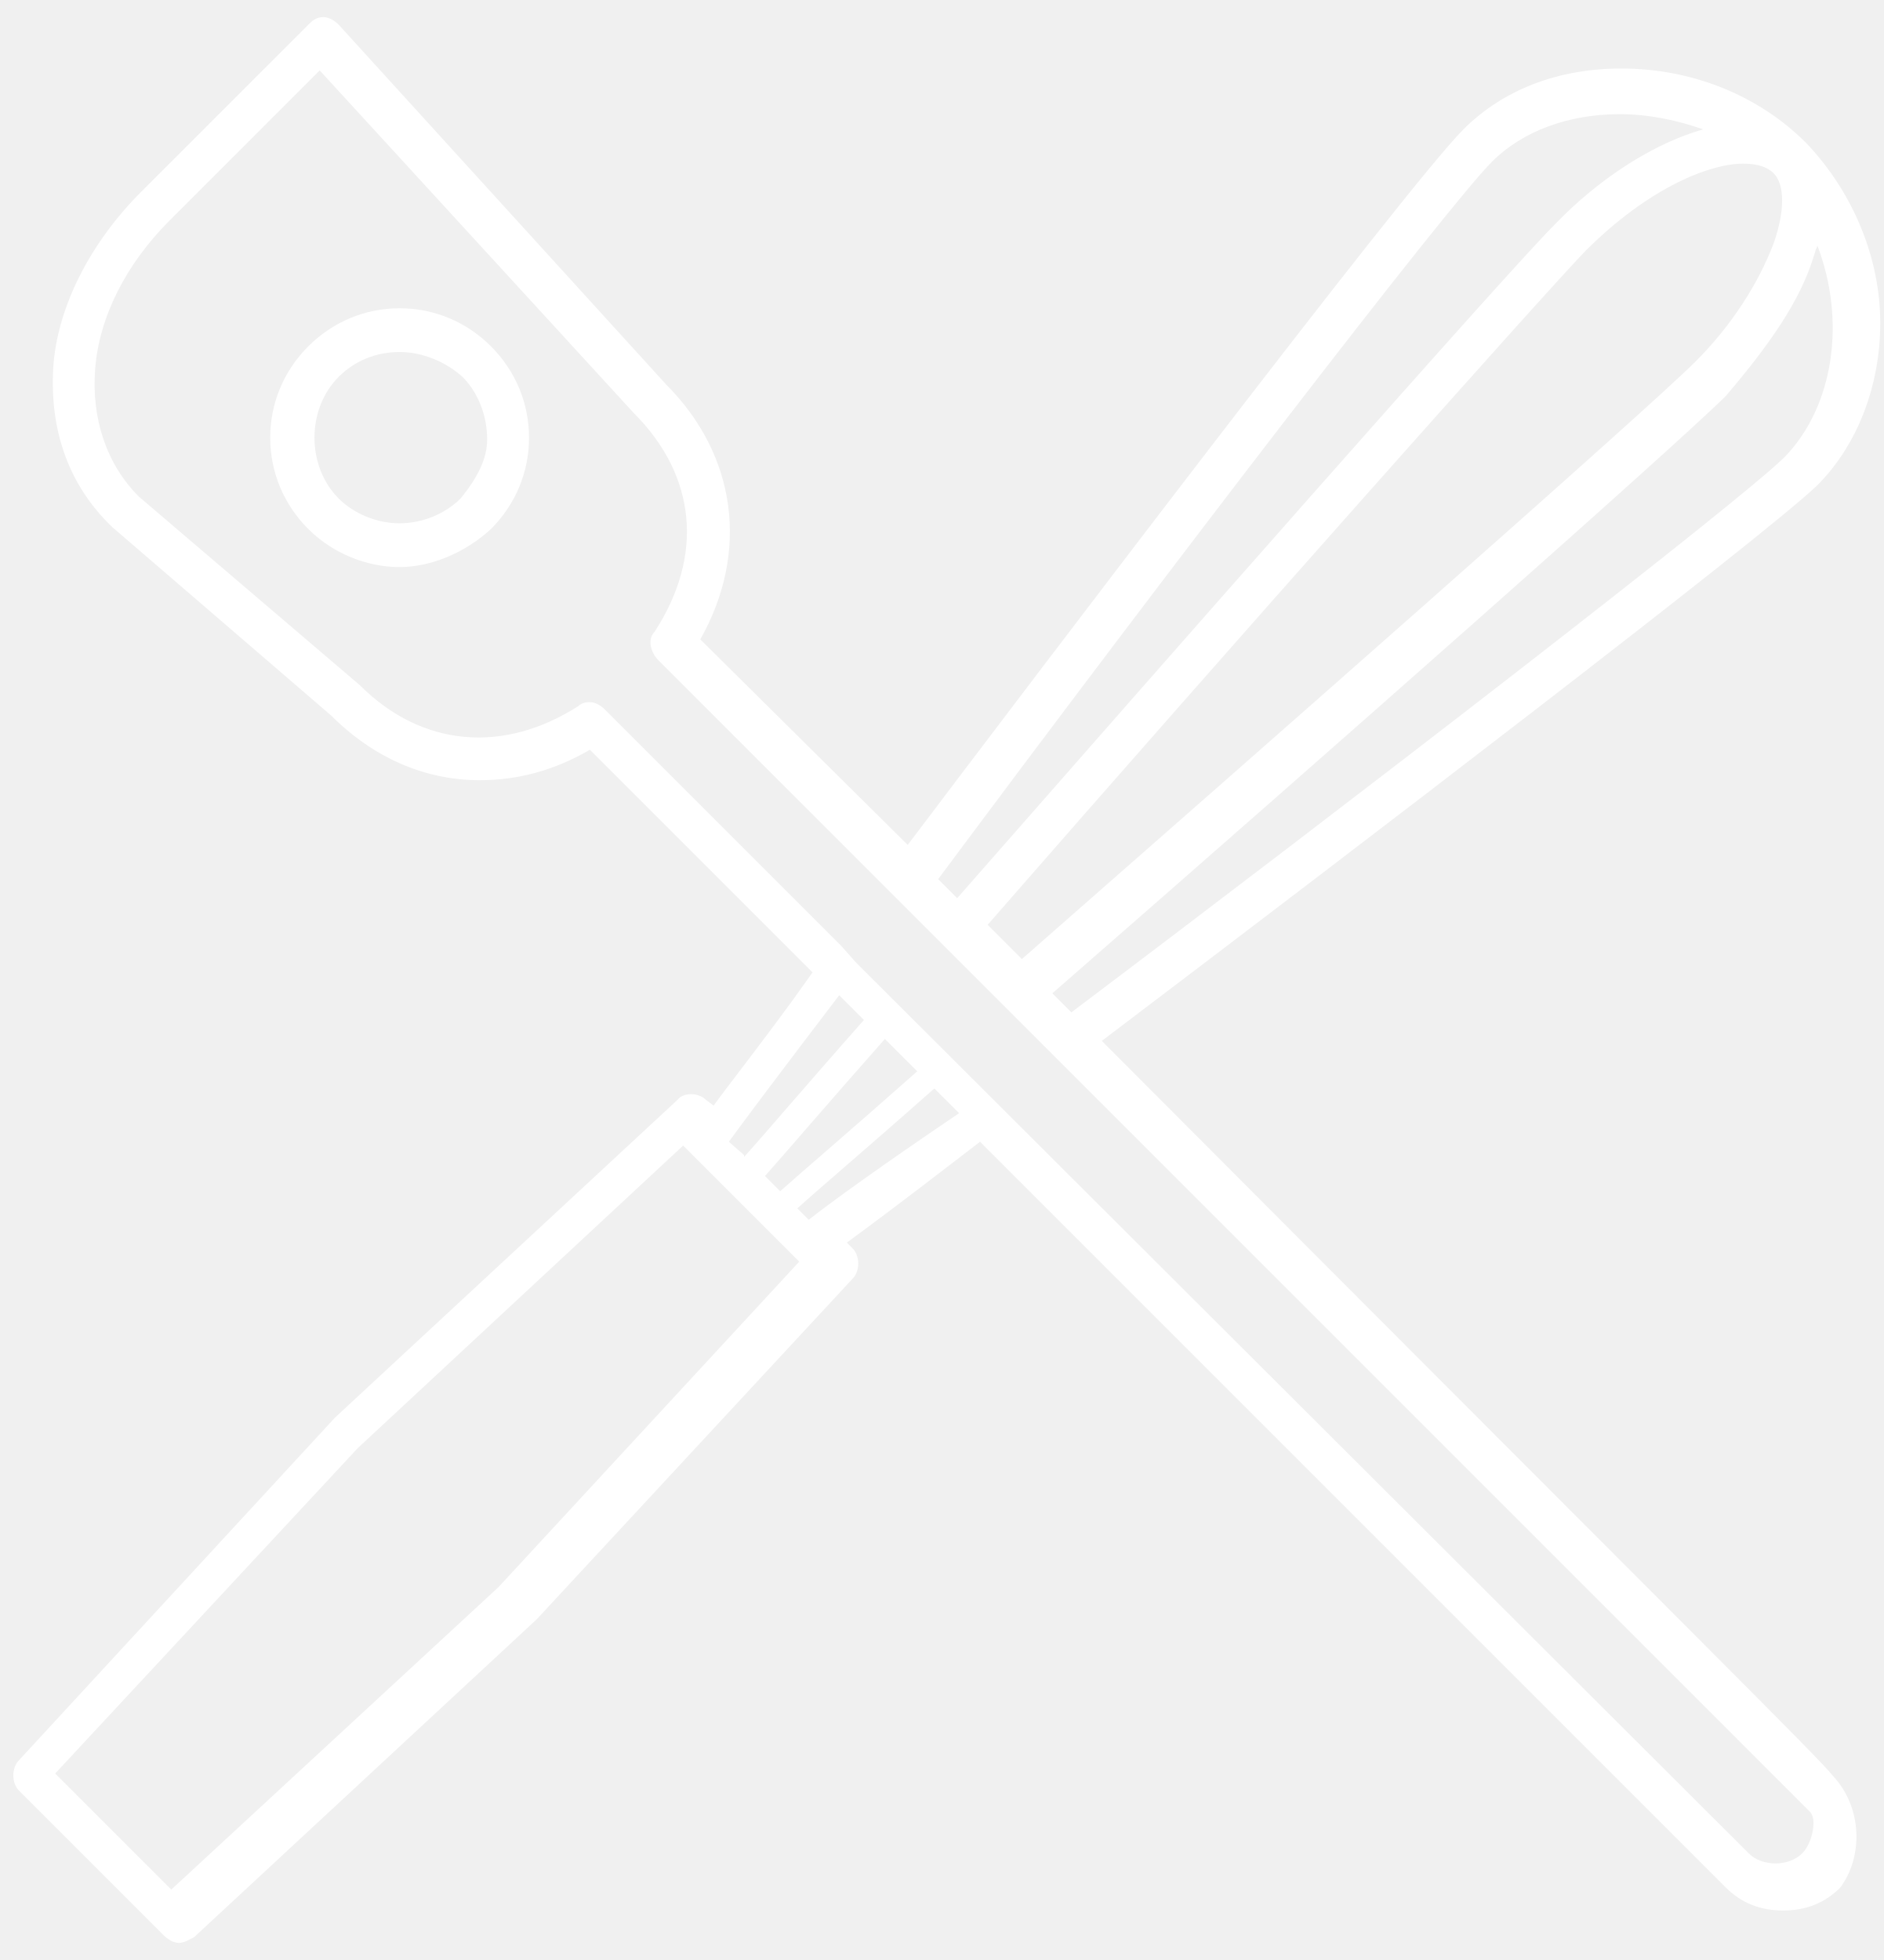
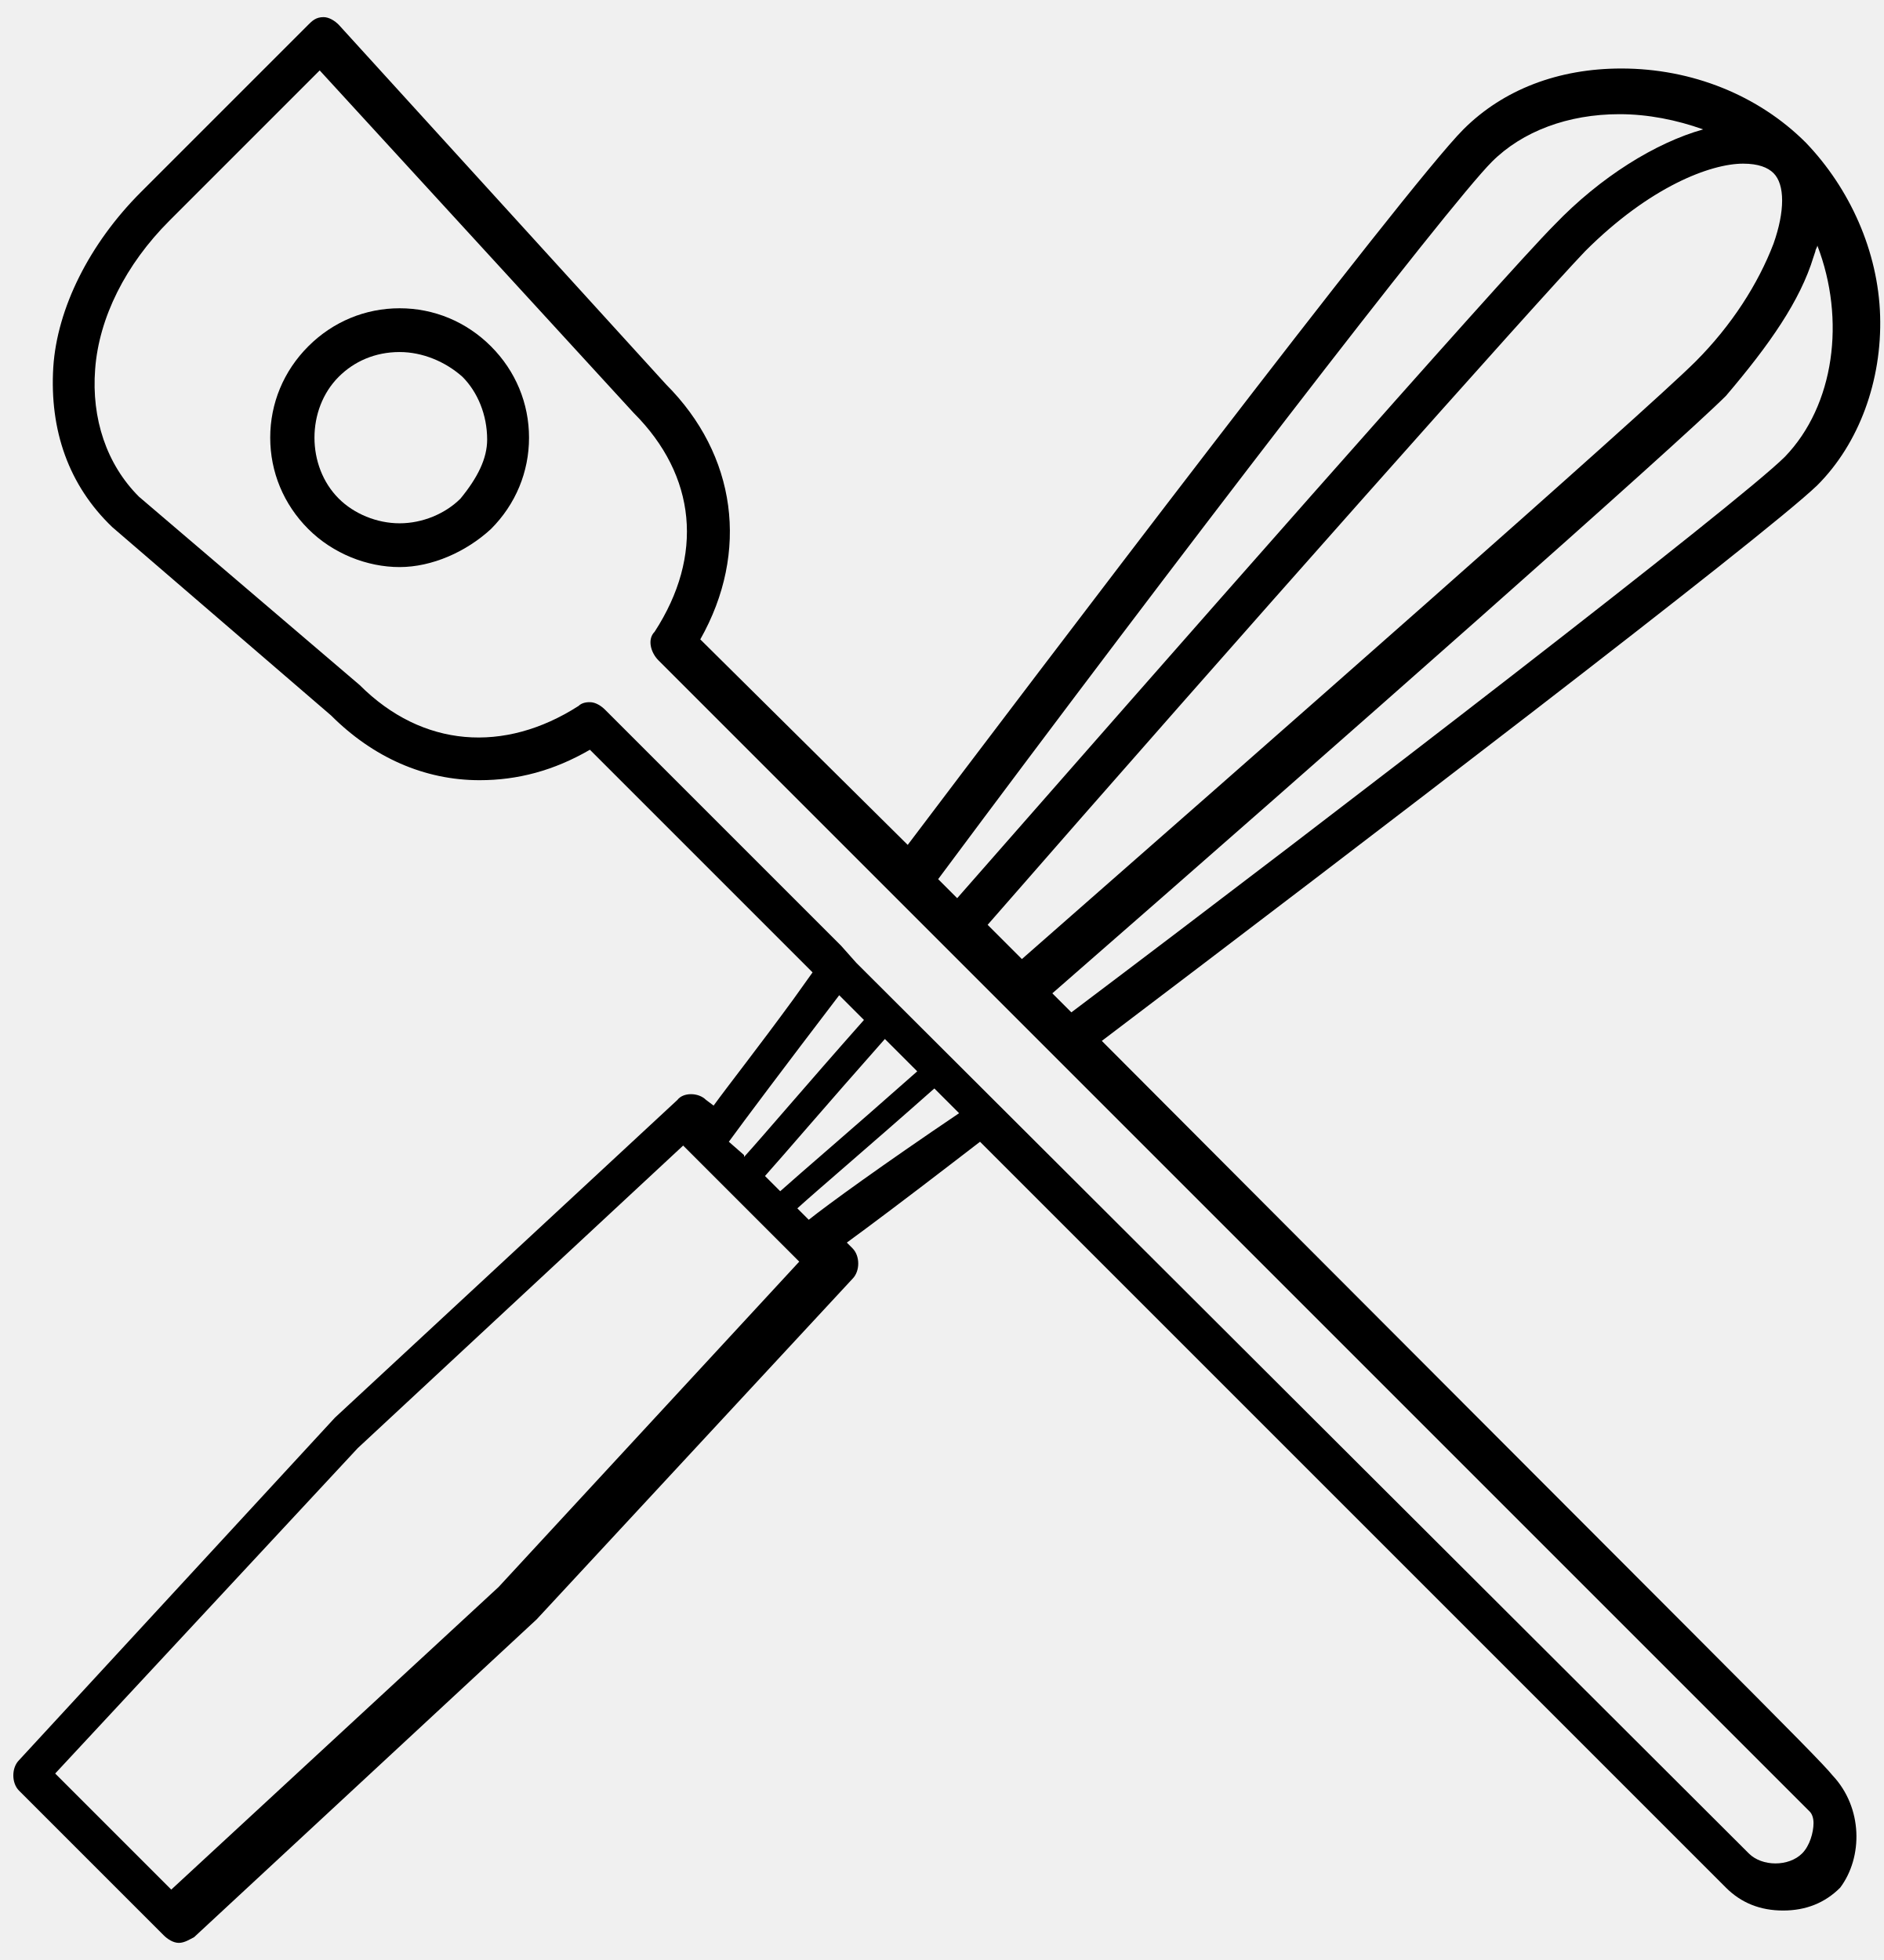
<svg xmlns="http://www.w3.org/2000/svg" width="99px" height="103px" viewBox="0 0 99 103" version="1.1">
  <defs />
  <g id="Page-1" stroke="none" stroke-width="1" fill="none" fill-rule="evenodd">
-     <g id="Group" fill-rule="nonzero" fill="#FFFFFF">
+     <g id="Group" fill-rule="nonzero" fill="#000">
      <path d="M96.3,93.3 C95.5,92.3 90.2,87.1 57.9,54.7 C71.1,44.7 92.7,28.2 95.5,25.5 C97.7,23.3 98.9,20 98.8,16.6 C98.7,13.2 97.2,9.9 94.9,7.5 C92.4,5 88.9,3.6 85.2,3.6 C81.9,3.6 79,4.7 76.9,6.8 C73.9,9.8 54.2,35.8 47.7,44.4 L36.8,33.6 C39.4,29 38.7,23.9 35,20.2 L17.8,1.3 C17.6,1.1 17.3,0.9 17,0.9 C16.6,0.9 16.4,1.1 16.2,1.3 L7.4,10.1 C4.7,12.8 3,16.2 2.8,19.3 C2.6,22.6 3.6,25.5 5.9,27.7 L17.4,37.6 C19.6,39.8 22.3,41 25.2,41 C27.2,41 29.1,40.5 31,39.4 L42.7,51.1 L41.7,52.5 C39.8,55.1 38.3,57 37.5,58.1 L37.1,57.8 C36.7,57.4 35.9,57.4 35.6,57.8 L17.6,74.5 L1,92.5 C0.8,92.7 0.7,93 0.7,93.3 C0.7,93.6 0.8,93.9 1,94.1 L8.6,101.7 C8.8,101.9 9.1,102.1 9.4,102.1 C9.7,102.1 10,101.9 10.2,101.8 L28.2,85.1 L44.8,67.2 C45,67 45.1,66.7 45.1,66.4 C45.1,66.1 45,65.8 44.8,65.6 L44.5,65.3 C45.6,64.5 47.6,63 50.2,61 L51.5,60 L90.7,99.2 C91.5,100 92.5,100.4 93.7,100.4 C94.9,100.4 95.9,100 96.7,99.2 C97.9,97.6 97.9,95 96.3,93.3 L96.3,93.3 Z M95.3,13.5 L95.4,13.2 C95.4,13.1 95.5,13 95.5,12.9 C97,16.8 96.4,21.3 93.8,24 C91.4,26.4 70.5,42.5 56.3,53.2 L55.3,52.2 C70.2,39.2 88.2,23.3 90.7,20.8 C93,18.1 94.6,15.8 95.3,13.5 Z M93.2,9.1 C93.8,9.7 93.8,11.1 93.2,12.8 C92.4,14.9 91,17.1 89.1,19 C86.5,21.6 65.9,39.7 53.7,50.4 L51.9,48.6 C64.9,33.7 80.9,15.7 83.3,13.2 C86.7,9.8 89.9,8.6 91.6,8.6 C92.4,8.6 92.9,8.8 93.2,9.1 Z M78.4,8.5 C80,6.9 82.4,6 85.1,6 C86.6,6 88.1,6.3 89.5,6.8 C87,7.5 84.1,9.3 81.7,11.8 C79,14.5 61,35 50.3,47.2 L49.3,46.2 C61.8,29.4 76.1,10.8 78.4,8.5 Z M38.3,60 C39.1,58.9 41.2,56.1 44.1,52.3 L45.4,53.6 C42.3,57.1 40.1,59.7 39.1,60.8 L39.1,60.8 L39.1,60.7 L39.1,60.7 L38.3,60 L38.3,60 Z M46.5,54.6 L48.2,56.3 C44.7,59.4 42,61.7 41,62.6 L40.8,62.4 L40.2,61.8 L40.2,61.8 C41.1,60.8 43.4,58.1 46.5,54.6 Z M26.2,83.4 L9,99.3 L2.9,93.2 L18.8,76.1 L35.9,60.2 L36.4,60.7 L41.5,65.8 L42,66.3 L26.2,83.4 Z M42.5,64.1 L41.9,63.5 C43,62.5 45.6,60.3 49.1,57.2 L50.4,58.5 C46.4,61.2 43.5,63.3 42.5,64.1 Z M94.7,97.4 C94,98.1 92.6,98.1 91.9,97.4 L45,50.6 L44.2,49.7 L31.8,37.3 C31.6,37.1 31.3,36.9 31,36.9 C30.9,36.9 30.6,36.9 30.4,37.1 C26.5,39.6 22.2,39.3 18.9,36 L7.3,26.1 C5.6,24.4 4.8,22 5,19.4 C5.2,16.7 6.6,13.9 8.9,11.6 L16.8,3.7 L33.3,21.7 C36.6,25 37,29.2 34.4,33.2 C34,33.6 34.2,34.3 34.6,34.7 L95.1,95.2 C95.2,95.3 95.3,95.5 95.3,95.8 C95.3,96.3 95.1,97 94.7,97.4 Z" id="Shape" />
      <path d="M25.8,18.2 C24.5,16.9 22.8,16.2 21,16.2 C19.2,16.2 17.5,16.9 16.2,18.2 C14.9,19.5 14.2,21.2 14.2,23 C14.2,24.8 14.9,26.5 16.2,27.8 C17.5,29.1 19.3,29.8 21,29.8 C22.7,29.8 24.5,29 25.8,27.8 C27.1,26.5 27.8,24.8 27.8,23 C27.8,21.2 27.1,19.5 25.8,18.2 Z M21,18.5 C22.2,18.5 23.4,19 24.3,19.8 C25.1,20.6 25.6,21.8 25.6,23.1 C25.6,24.1 25.1,25.1 24.2,26.2 C23.4,27 22.2,27.5 21,27.5 C19.8,27.5 18.6,27 17.8,26.2 C16.1,24.5 16.1,21.5 17.8,19.8 C18.6,19 19.7,18.5 21,18.5 Z" id="Shape" />
    </g>
  </g>
</svg>
